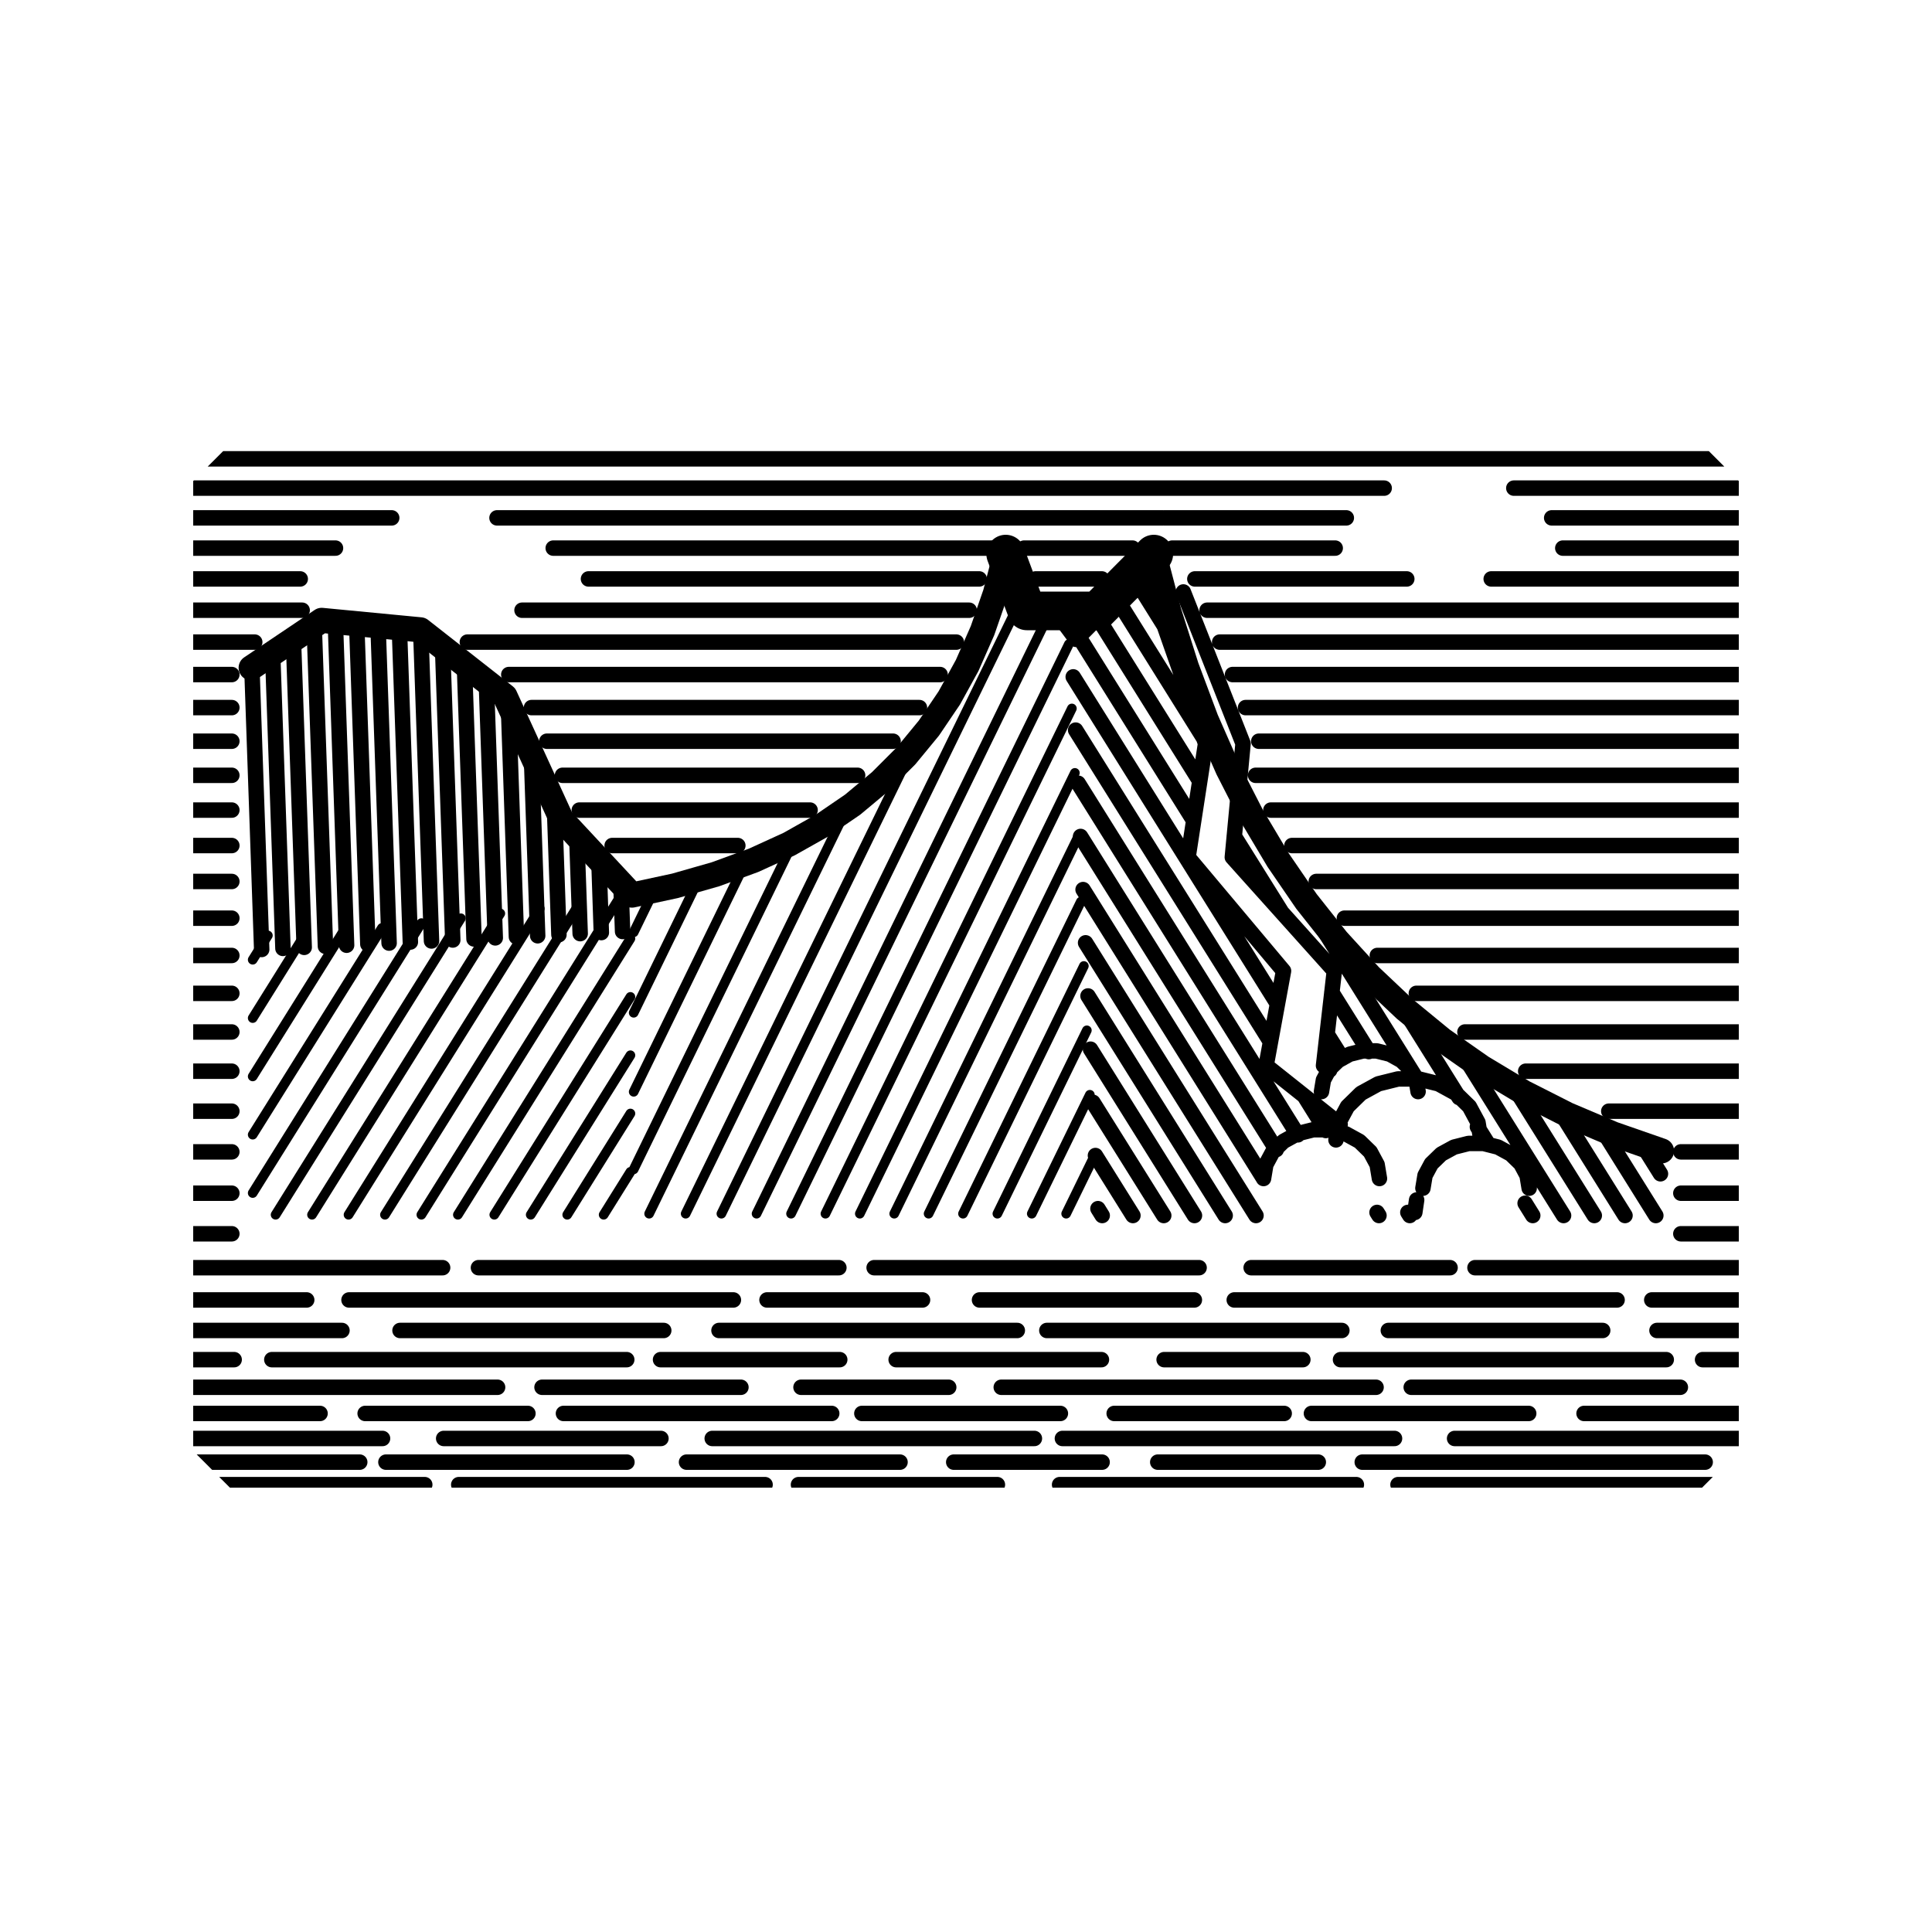
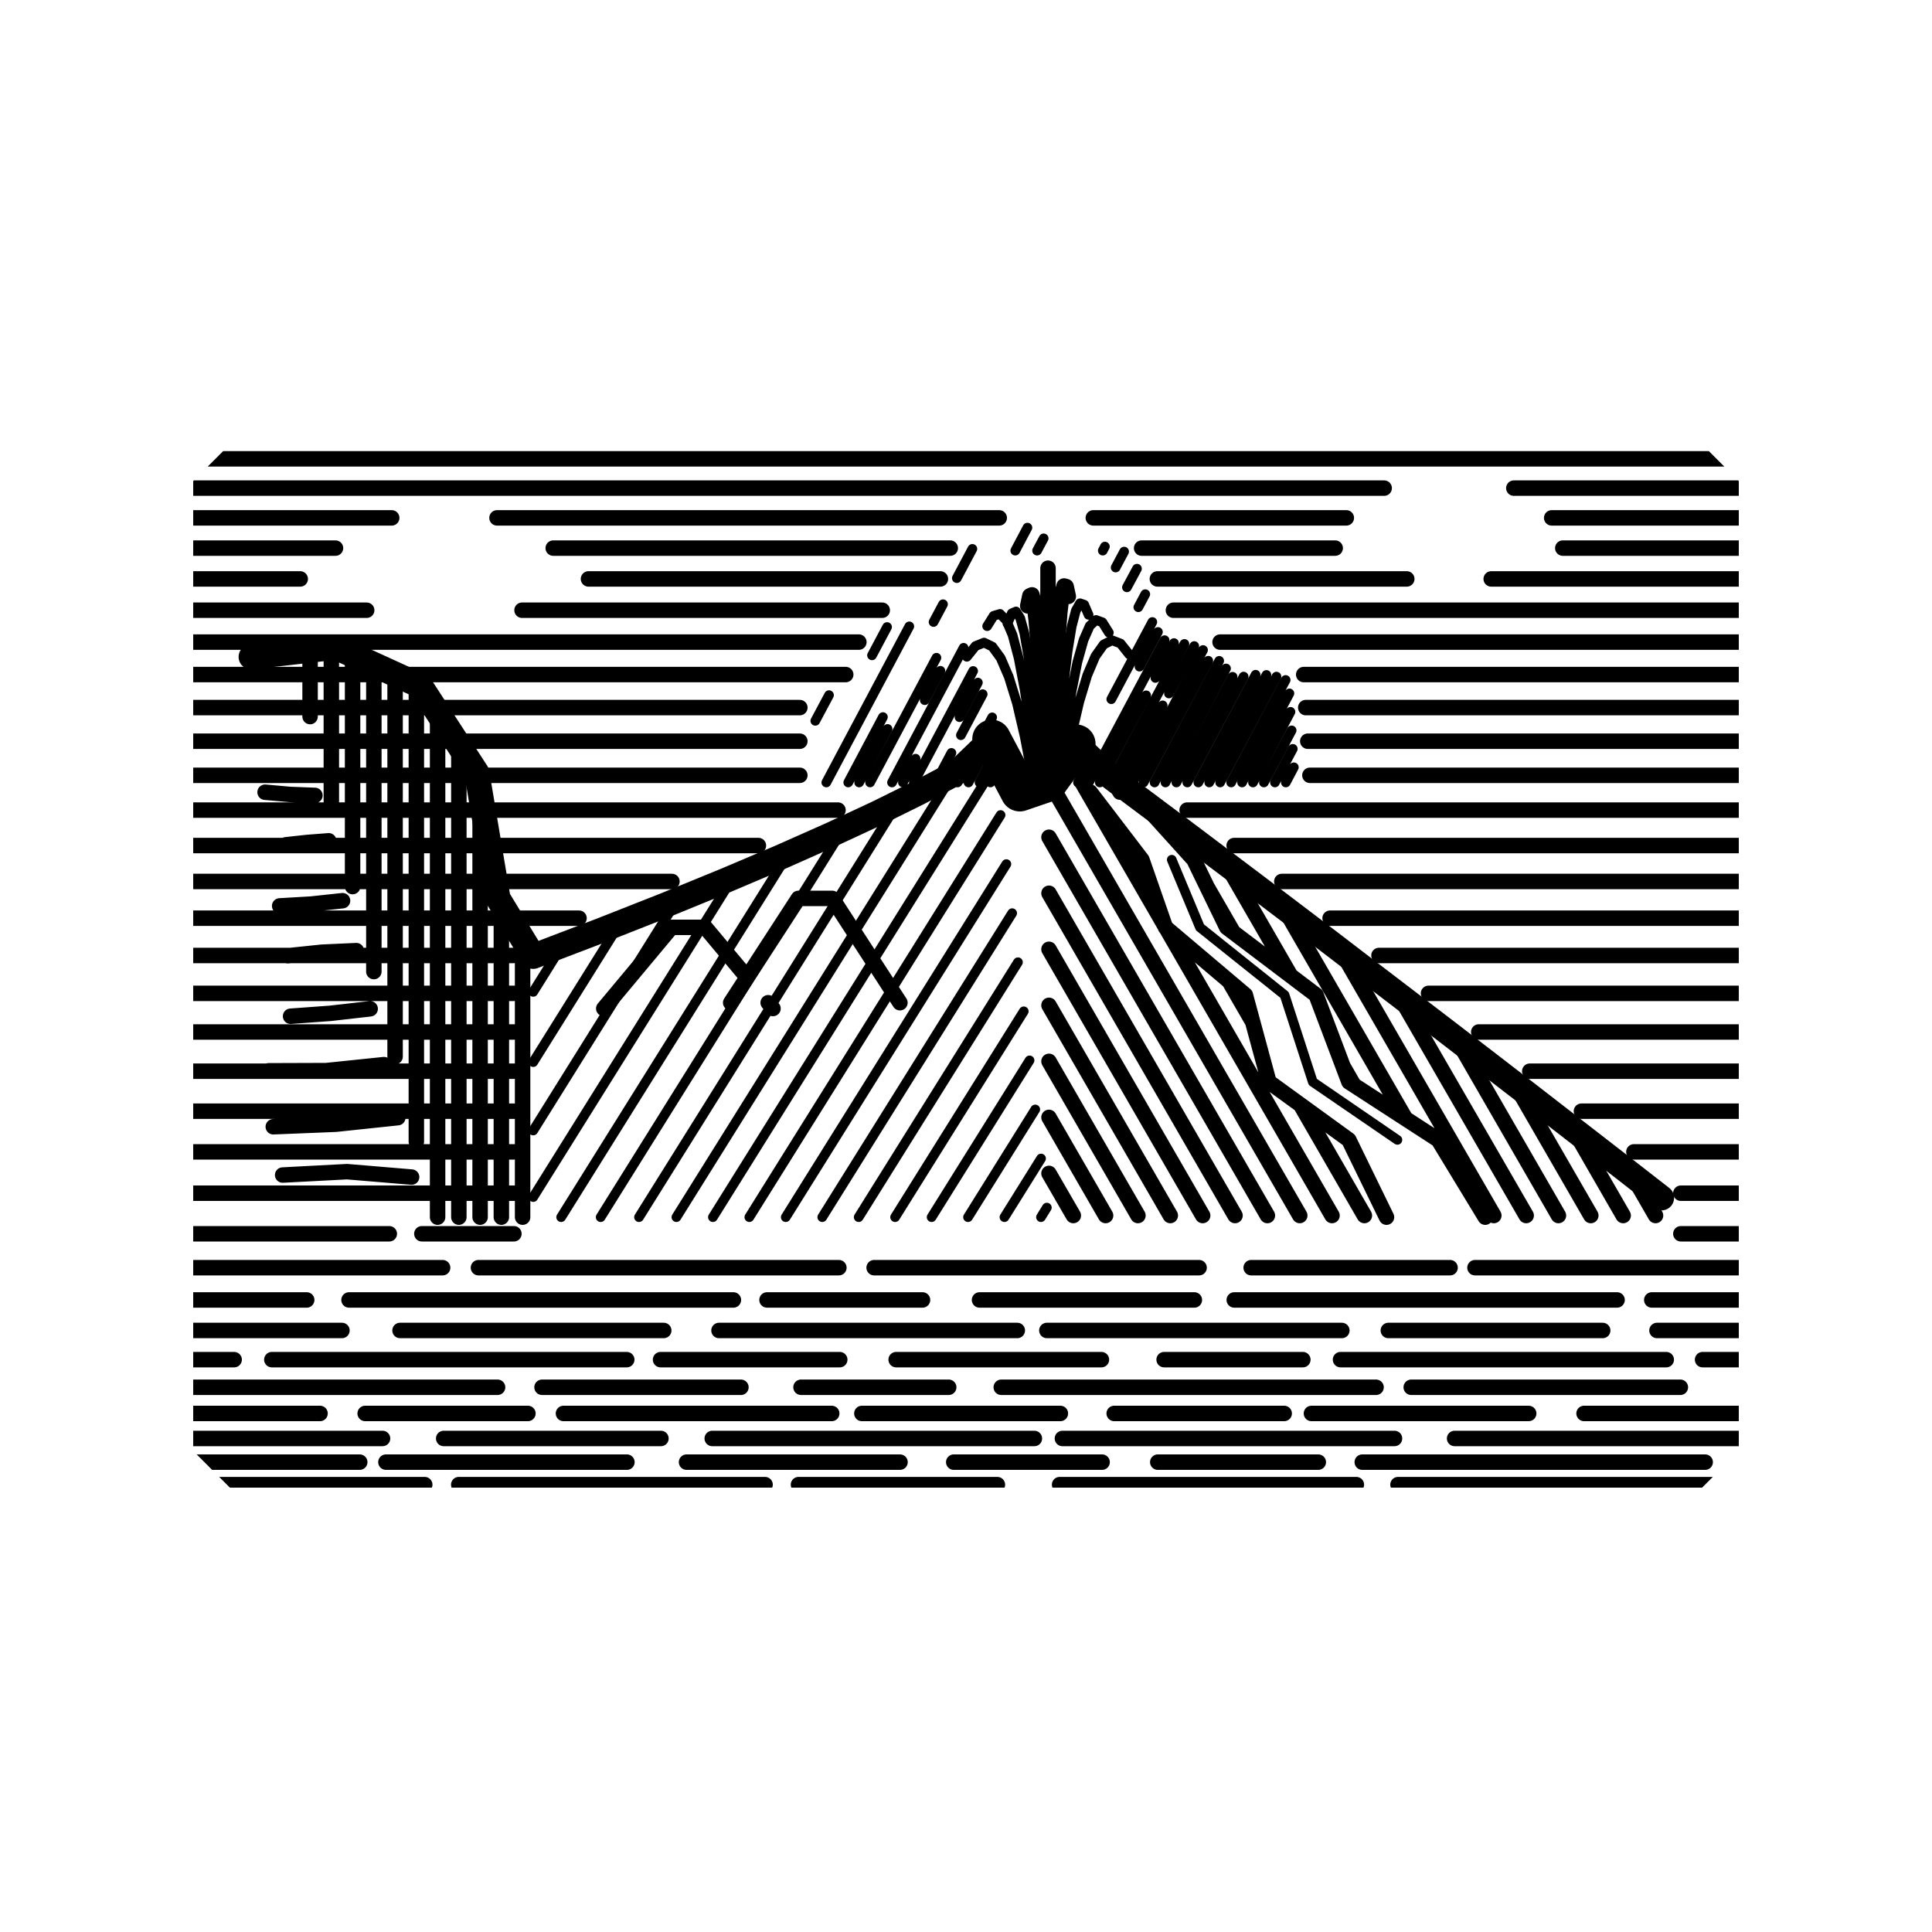
<svg xmlns="http://www.w3.org/2000/svg" viewBox="0 0 200 200">
  <defs>
    <clipPath id="w">
      <path d="M23.8 46L176.2 46L180 49.8L180 150.2L176.2 154L23.8 154L20 150.2L20 49.8Z" />
    </clipPath>
  </defs>
  <g clip-path="url(#w)" fill="none" stroke="#000" stroke-linecap="round" stroke-linejoin="round">
-     <path d="M65.6 96.51L67.54 92.53M65.6 104.84L72.17 91.35M65.6 113.02L76.95 89.74M65.6 121.05L81.97 87.48M67.2 125.64L87.48 84.07M70.98 125.64L94.36 77.71M74.68 125.64L105.61 62.23M78.32 125.64L108.58 63.6M81.89 125.64L110.65 66.68M85.45 125.64L110.96 73.34M89.01 125.64L111.27 80.01M92.57 125.64L111.58 86.67M96.13 125.64L111.89 93.34M99.69 125.64L112.2 100M103.25 125.64L112.51 106.66M106.81 125.64L112.82 113.33M110.37 125.64L113.13 119.99M26.16 99.35L27.73 96.84M26.16 105.39L31.5 96.84M26.16 111.43L35.45 96.56M26.16 117.46L39.54 96.06M26.16 123.5L43.62 95.56M28.53 125.75L47.71 95.06M32.3 125.75L51.79 94.56M36.08 125.75L55.88 94.06M39.85 125.75L59.96 93.56M43.62 125.75L64.05 93.06M47.4 125.75L65.26 97.16M51.17 125.75L65.26 103.2M54.94 125.75L65.26 109.24M58.72 125.75L65.26 115.27M62.49 125.75L65.26 121.31" stroke-width="1" />
-     <path d="M20 47.5L180 47.5M20 50.53L143.29 50.53M156.71 50.53L180 50.53M20 53.61L40.55 53.61M51.45 53.61L120.35 53.61M120.52 53.61L139.37 53.61M160.63 53.61L180 53.61M20 56.74L34.73 56.74M57.27 56.74L104.46 56.74M106.01 56.74L117.24 56.74M121.34 56.74L138.22 56.74M161.78 56.74L180 56.74M20 59.93L31.08 59.93M60.92 59.93L101.37 59.93M107.2 59.93L114.07 59.93M123.69 59.93L145.63 59.93M154.37 59.93L180 59.93M20 63.17L31.28 63.17M54.04 63.17L100.33 63.17M124.96 63.17L180 63.17M20 66.47L26.37 66.47M48.38 66.47L99 66.47M126.26 66.47L180 66.47M20 69.83L24 69.83M52.67 69.83L97.32 69.83M127.59 69.83L180 69.83M20 73.25L24 73.25M55.02 73.25L95.18 73.25M128.94 73.25L180 73.25M20 76.73L24 76.73M56.61 76.73L92.45 76.73M130.31 76.73L180 76.73M20 80.26L24 80.26M58.23 80.26L88.78 80.26M129.98 80.26L180 80.26M20 83.86L24 83.86M59.97 83.86L83.86 83.86M131.56 83.86L180 83.86M20 87.53L24 87.53M63.37 87.53L76.38 87.53M133.74 87.53L180 87.53M20 91.25L24 91.25M136.26 91.25L180 91.25M20 95.05L24 95.05M139.17 95.05L180 95.05M20 98.91L24 98.91M142.58 98.91L180 98.91M20 102.83L24 102.83M146.62 102.83L180 102.83M20 106.83L24 106.83M151.65 106.83L180 106.83M20 110.89L24 110.89M157.94 110.89L180 110.89M20 115.03L24 115.03M166.54 115.03L180 115.03M20 119.24L24 119.24M174 119.24L180 119.24M20 123.52L24 123.52M174 123.52L180 123.52M20 127.72L24 127.72M174 127.72L180 127.72M20 131.23L45.82 131.23M49.53 131.23L86.84 131.23M90.49 131.23L124.13 131.23M129.52 131.23L150.11 131.23M152.69 131.23L180 131.23M20 134.57L31.75 134.57M36.13 134.57L75.92 134.57M79.4 134.57L95.5 134.57M101.4 134.57L123.64 134.57M127.77 134.57L167.4 134.57M170.99 134.57L180 134.57M20 137.73L35.4 137.73M41.41 137.73L68.71 137.73M74.43 137.73L105.31 137.73M108.37 137.73L138.91 137.73M143.72 137.73L165.91 137.73M171.53 137.73L180 137.73M20 140.75L24.24 140.75M28.14 140.75L64.88 140.75M68.38 140.75L86.93 140.75M92.77 140.75L114.02 140.75M120.51 140.75L134.87 140.75M138.77 140.75L172.49 140.75M176.25 140.75L180 140.75M20 143.61L51.51 143.61M56.11 143.61L76.7 143.61M82.92 143.61L98.21 143.61M103.65 143.61L142.45 143.61M146.09 143.61L173.95 143.61M20 146.32L33.13 146.32M37.8 146.32L54.65 146.32M58.33 146.32L86.1 146.32M89.22 146.32L109.77 146.32M115.34 146.32L132.94 146.32M135.76 146.32L158.25 146.32M163.98 146.32L180 146.32M20 148.91L39.6 148.91M45.93 148.91L68.42 148.91M73.73 148.91L107.08 148.91M109.98 148.91L144.36 148.91M150.58 148.91L180 148.91M20 151.36L37.24 151.36M39.95 151.36L64.9 151.36M71.07 151.36L93.17 151.36M98.73 151.36L114.09 151.36M119.85 151.36L136.47 151.36M141.02 151.36L176.52 151.36M20 153.69L43.97 153.69M47.49 153.69L79.2 153.69M82.66 153.69L103.25 153.69M109.69 153.69L140.41 153.69M144.72 153.69L178.02 153.69M170.07 118.6L171.89 121.51M165.94 117.07L171.41 125.83M161.55 115.15L168.22 125.83M156.8 112.65L165.04 125.83M151.51 109.27L161.86 125.83M117.37 59.73L120.53 64.79M145.26 104.37L151.04 113.62M152.94 116.65L154.07 118.46M157.88 124.56L158.67 125.83M115.41 61.69L124.59 76.39M128.19 82.15L129.28 83.88M134.49 92.22L146.71 111.78M113.3 63.41L124.2 80.86M127.77 86.57L132.7 94.46M137.87 102.74L141.7 108.86M110.84 64.57L123.57 84.95M137.38 107.05L138.96 109.56M111.1 70.07L132.24 103.92M145.74 125.51L145.94 125.83M111.35 75.58L131.52 107.85M135.01 113.44L137.25 117.03M142.55 125.51L142.75 125.83M111.61 81.08L134.35 117.48M111.86 86.59L132.12 119.01M112.12 92.09L130.8 121.99M112.38 97.6L130.02 125.83M112.63 103.1L126.83 125.83M112.89 108.61L123.65 125.83M113.14 114.11L120.47 125.83M113.4 119.62L117.28 125.83M113.66 125.12L114.1 125.83M64.28 91.63L64.45 96.43M62 89.17L62.25 96.54M59.71 86.72L60.06 96.65M57.39 83.41L57.86 96.76M55.01 78.21L55.66 96.87M52.63 73.01L53.46 96.98M50.35 70.75L51.27 97.09M48.08 68.97L49.07 97.2M45.82 67.2L46.87 97.31M43.56 65.43L44.67 97.41M41.35 65.2L42.48 97.52M39.14 64.98L40.28 97.63M36.93 64.77L38.08 97.74M34.72 64.56L35.88 97.85M32.53 64.94L33.69 97.96M30.38 66.39L31.49 98.07M28.23 67.83L29.29 98.18M26.08 69.28L27.09 98.29M119.3 61.28L124.8 76.97L122.99 88.74L132.87 100.51L131.07 110.31L138.73 116.4M122.5 61.28L128.68 76.97L127.57 88.74L138.13 100.51L137.01 110.31L137.65 110.78M146.65 124.22L146.46 125.51M130.8 122L131.04 120.56L131.75 119.24L132.87 118.15L134.31 117.36L135.95 116.95L137.65 116.95L139.29 117.36L140.73 118.15L141.85 119.24L142.56 120.56L142.8 122M138.3 118L138.6 116.2L139.49 114.55L140.89 113.18L142.68 112.2L144.73 111.69L146.87 111.69L148.92 112.2L150.71 113.18L152.11 114.55L153 116.2L153.3 118M147.3 123L147.52 121.68L148.17 120.47L149.2 119.47L150.52 118.75L152.02 118.37L153.58 118.37L155.08 118.75L156.4 119.47L157.43 120.47L158.08 121.68L158.3 123M136.8 113L137 111.8L137.59 110.7L138.53 109.79L139.72 109.13L141.09 108.79L142.51 108.79L143.88 109.13L145.07 109.79L146.01 110.7L146.6 111.8L146.8 113M109.22 63.24L111.41 66.19L114.33 63.24" stroke-width="1.6" />
-     <path d="M26 69.13L33.3 64.22L43.52 65.2L52.28 72.07L58.12 84.82L65.42 92.66L69.88 91.7L74.08 90.5L78.01 89.06L81.69 87.38L85.1 85.46L88.26 83.3L91.15 80.89L93.79 78.25L96.16 75.37L98.27 72.25L100.12 68.89L101.71 65.28L103.04 61.44L104.11 57.36M104.11 57.36L106.3 63.24L113.6 63.24L119.44 57.36L121.01 63.35L122.82 69.05L124.85 74.47L127.11 79.61L129.59 84.46L132.31 89.03L135.25 93.32L138.42 97.32L141.82 101.04L145.45 104.47L149.3 107.63L153.39 110.49L157.7 113.08L162.24 115.38L167 117.4L172 119.14" stroke-width="2.6" />
-     <path d="M104.11 57.36L106.3 63.24L113.6 63.24L119.44 57.36" stroke-width="4" />
+     <path d="M55.2 102.68L58.22 97.84M55.2 109.95L64.21 95.53M55.2 117.03L70.09 93.19M55.2 123.92L75.89 90.82M58.09 126L81.61 88.37M62.18 126L87.28 85.82M66.15 126L92.94 83.12M70.02 126L98.14 81M73.8 126L101.91 81M77.57 126L103.58 84.37M81.34 126L104.18 89.45M85.12 126L104.78 94.53M88.89 126L105.38 99.61M92.66 126L105.98 104.69M96.44 126L106.58 109.77M100.21 126L107.17 114.85M103.98 126L107.77 119.93M107.76 126L108.37 125.01M121.3 89L124.22 96L132.98 103L135.9 112L144.66 118M84.4 74.62L85.82 71.96M90.27 67.84L91.83 64.91M85.54 81L94.13 64.84M87.81 81L91.4 74.23M96.64 64.39L97.62 62.55M99.05 59.85L100.66 56.82M90.07 81L96.94 68.09M92.34 81L99.75 67.06M105.1 57L106.36 54.62M94.6 81L100.74 69.46M107.36 57L108.04 55.73M96.87 81L98.49 77.94M99.47 76.11L101.73 71.86M99.13 81L102.71 74.26M101.4 81L103.7 76.66M114.16 57L114.38 56.58M103.66 81L104.69 79.06M115.49 58.75L116.37 57.1M116.66 60.8L117.7 58.87M117.84 62.86L118.56 61.51M115.04 72.38L119.29 64.39M112.72 81L120.56 66.27M114.99 81L122.61 66.66M117.25 81L124.54 67.29M119.52 81L126.21 68.41M121.78 81L127.6 70.06M124.05 81L129.98 69.85M126.31 81L132.14 70.04M128.58 81L133.48 71.78M130.84 81L133.71 75.61M133.11 81L133.94 79.43M88.94 81L91.88 75.46M95.73 72.48L97.35 69.44M93.47 81L94.78 78.54M99.33 74.24L101.23 70.66M98 81L98.97 79.18M100.26 81L103.21 75.46M102.53 81L104.2 77.86M105.12 80.39L105.19 80.26M111.59 81L112.55 79.2M117.96 69.01L119.87 65.42M113.85 81L118.65 71.98M119.61 70.18L121.53 66.57M116.12 81L120.36 73.02M121.01 71.79L123.63 66.88M118.38 81L125.08 68.4M120.65 81L126.92 69.2M122.91 81L128.74 70.04M125.18 81L131.1 69.87M127.45 81L133.09 70.39M129.71 81L133.59 73.69M131.98 81L133.83 77.52M106.89 80.5L106.08 76.26L105.27 72.78L104.43 70.07L103.59 68.12L102.73 66.94L101.87 66.52L100.98 66.88L100.09 67.99M107.29 80.5L106.69 75.51L106.07 71.39L105.45 68.13L104.82 65.74L104.17 64.21L103.52 63.55L102.86 63.75L102.19 64.82M107.69 80.5L107.29 75.45L106.88 71.27L106.46 67.97L106.04 65.54L105.61 63.98L105.18 63.3L104.74 63.49L104.29 64.55M109.29 80.5L109.69 75.24L110.1 70.88L110.52 67.42L110.94 64.86L111.37 63.21L111.8 62.45L112.24 62.6L112.69 63.65M109.69 80.5L110.29 75.67L110.91 71.68L111.53 68.54L112.17 66.25L112.81 64.79L113.46 64.18L114.12 64.42L114.79 65.49M110.09 80.5L110.9 76.2L111.72 72.67L112.55 69.91L113.39 67.93L114.25 66.72L115.12 66.28L116 66.62L116.89 67.74" stroke-width="1" />
+     <path d="M20 47.5L180 47.5M20 50.53L143.29 50.53M156.71 50.53L180 50.53M20 53.61L40.55 53.61M51.45 53.61L103.44 53.61M113.18 53.61L139.37 53.61M160.63 53.61L180 53.61M20 56.74L34.73 56.74M57.27 56.74L98.37 56.74M118.18 56.74L138.22 56.74M161.78 56.74L180 56.74M20 59.93L31.08 59.93M60.92 59.93L97.35 59.93M119.81 59.93L145.63 59.93M154.37 59.93L180 59.93M20 63.17L37.96 63.17M54.04 63.17L91.33 63.17M121.47 63.17L180 63.17M20 66.47L88.91 66.47M126.3 66.47L180 66.47M20 69.83L87.55 69.83M134.96 69.83L180 69.83M20 73.25L82.8 73.25M135.17 73.25L180 73.25M20 76.73L82.8 76.73M135.38 76.73L180 76.73M20 80.26L82.8 80.26M135.6 80.26L180 80.26M20 83.86L86.75 83.86M122.89 83.86L180 83.86M20 87.53L78.51 87.53M127.76 87.53L180 87.53M20 91.25L69.56 91.25M132.69 91.25L180 91.25M20 95.05L59.94 95.05M137.69 95.05L180 95.05M20 98.91L53.2 98.91M142.75 98.91L180 98.91M20 102.83L53.2 102.83M147.88 102.83L180 102.83M20 106.83L53.2 106.83M153.08 106.83L180 106.83M20 110.89L53.2 110.89M158.36 110.89L180 110.89M20 115.03L53.2 115.03M163.71 115.03L180 115.03M20 119.24L53.2 119.24M169.14 119.24L180 119.24M20 123.52L53.2 123.52M174 123.52L180 123.52M20 127.72L40.3 127.72M43.67 127.72L53.2 127.72M174 127.72L180 127.72M20 131.23L45.82 131.23M49.53 131.23L86.84 131.23M90.49 131.23L124.13 131.23M129.52 131.23L150.11 131.23M152.69 131.23L180 131.23M20 134.57L31.75 134.57M36.13 134.57L75.92 134.57M79.4 134.57L95.5 134.57M101.4 134.57L123.64 134.57M127.77 134.57L167.4 134.57M170.99 134.57L180 134.57M20 137.73L35.4 137.73M41.41 137.73L68.71 137.73M74.43 137.73L105.31 137.73M108.37 137.73L138.91 137.73M143.72 137.73L165.91 137.73M171.53 137.73L180 137.73M20 140.75L24.24 140.75M28.14 140.75L64.88 140.75M68.38 140.75L86.93 140.75M92.77 140.75L114.02 140.75M120.51 140.75L134.87 140.75M138.77 140.75L172.49 140.75M176.25 140.75L180 140.75M20 143.61L51.51 143.61M56.11 143.61L76.7 143.61M82.92 143.61L98.21 143.61M103.65 143.61L142.45 143.61M146.09 143.61L173.95 143.61M20 146.32L33.13 146.32M37.8 146.32L54.65 146.32M58.33 146.32L86.1 146.32M89.22 146.32L109.77 146.32M115.34 146.32L132.94 146.32M135.76 146.32L158.25 146.32M163.98 146.32L180 146.32M20 148.91L39.6 148.91M45.93 148.91L68.42 148.91M73.73 148.91L107.08 148.91M109.98 148.91L144.36 148.91M150.58 148.91L180 148.91M20 151.36L37.24 151.36M39.95 151.36L64.9 151.36M71.07 151.36L93.17 151.36M98.73 151.36L114.09 151.36M119.85 151.36L136.47 151.36M141.02 151.36L176.52 151.36M20 153.69L43.97 153.69M47.49 153.69L79.2 153.69M82.66 153.69L103.25 153.69M109.69 153.69L140.41 153.69M144.72 153.69L178.02 153.69M27.44 82.01L30.02 82.24L32.6 82.34M29.61 87.45L31.82 87.21L34.03 87.04M28.95 93.78L32.2 93.59L35.46 93.24M29.79 98.94L33.34 98.57L36.89 98.41M30.08 105.2L34.2 104.9L38.32 104.43M27.8 110.85L33.77 110.83L39.75 110.21M28.29 116.64L34.74 116.38L41.18 115.7M29.26 121.64L35.93 121.29L42.61 121.85M54.1 97.19L54.1 126M51.9 93.58L51.9 126M49.7 82.02L49.7 126M47.5 77.13L47.5 126M45.3 73.74L45.3 126M43.1 70.81L43.1 118.18M40.9 69.8L40.9 109.38M38.7 68.8L38.7 100.58M36.5 67.79L36.5 91.78M34.3 67.05L34.3 82.98M32.1 67.3L32.1 74.18M62.5 104.4L69.51 96L73.01 96L77.34 101.18M79.52 103.8L80.02 104.4M75.64 103.8L82.65 93L86.15 93L93.16 103.8M169.06 121.81L171.38 125.83M163 117.1L168.03 125.83M156.95 112.43L164.68 125.83M150.92 107.78L161.33 125.83M144.9 103.17L157.99 125.83M138.91 98.59L154.64 125.83M132.94 94.05L145.5 115.8M127 89.55L133.61 101.01M139.05 110.42L140.15 112.33M121.08 85.1L122.88 88.21M124.96 91.82L127.67 96.51M115.36 81L115.94 82M127.24 101.58L129.68 105.8M134.63 114.37L141.24 125.83M112.01 81L120.61 95.89M120.7 96.04L137.89 125.83M108.69 81.04L134.55 125.83M108.59 86.67L131.2 125.83M108.59 92.47L127.85 125.83M108.59 98.27L124.5 125.83M108.59 104.07L121.15 125.83M108.59 109.87L117.8 125.83M108.59 115.67L114.45 125.83M108.59 121.47L111.11 125.83M112.86 82L118.21 89L120.65 96L128.92 103L131.36 112L139.63 118L143.53 126M117.26 82L123.59 89L126.99 96L136.24 103L139.64 112L148.89 118L153.75 126M108.09 80.5L107.89 75.02L107.68 70.47L107.48 66.85L107.26 64.16L107.05 62.41L106.83 61.58L106.61 61.68L106.39 62.72M108.49 80.5L108.49 74.34L108.49 69.2L108.49 65.08L108.49 61.98L108.49 59.91L108.49 58.85L108.49 58.82L108.49 59.81M108.89 80.5L109.09 74.79L109.3 70.04L109.5 66.25L109.71 63.43L109.93 61.56L110.15 60.66L110.37 60.72L110.59 61.74" stroke-width="1.6" />
+     <path d="M26 68L34.76 67L43.52 71L49.36 80L51.55 93L55.2 99M55.2 99L62.27 96.3L68.89 93.69L75.05 91.17L80.75 88.75L86 86.42L90.79 84.19L95.12 82.05L99 80L102.65 76.5L105.57 82L108.49 81L111.41 77L115.06 80.5M115.06 80.5L118.64 83.18L122.3 85.92L126.03 88.73L129.84 91.6L133.72 94.54L137.68 97.55L141.7 100.63L145.81 103.77L149.99 106.97L154.24 110.24L158.57 113.58L162.97 116.99L167.45 120.46L172 124" stroke-width="2.6" />
+     <path d="M102.65 76.5L105.57 82L108.49 81L111.41 77" stroke-width="4" />
  </g>
</svg>
